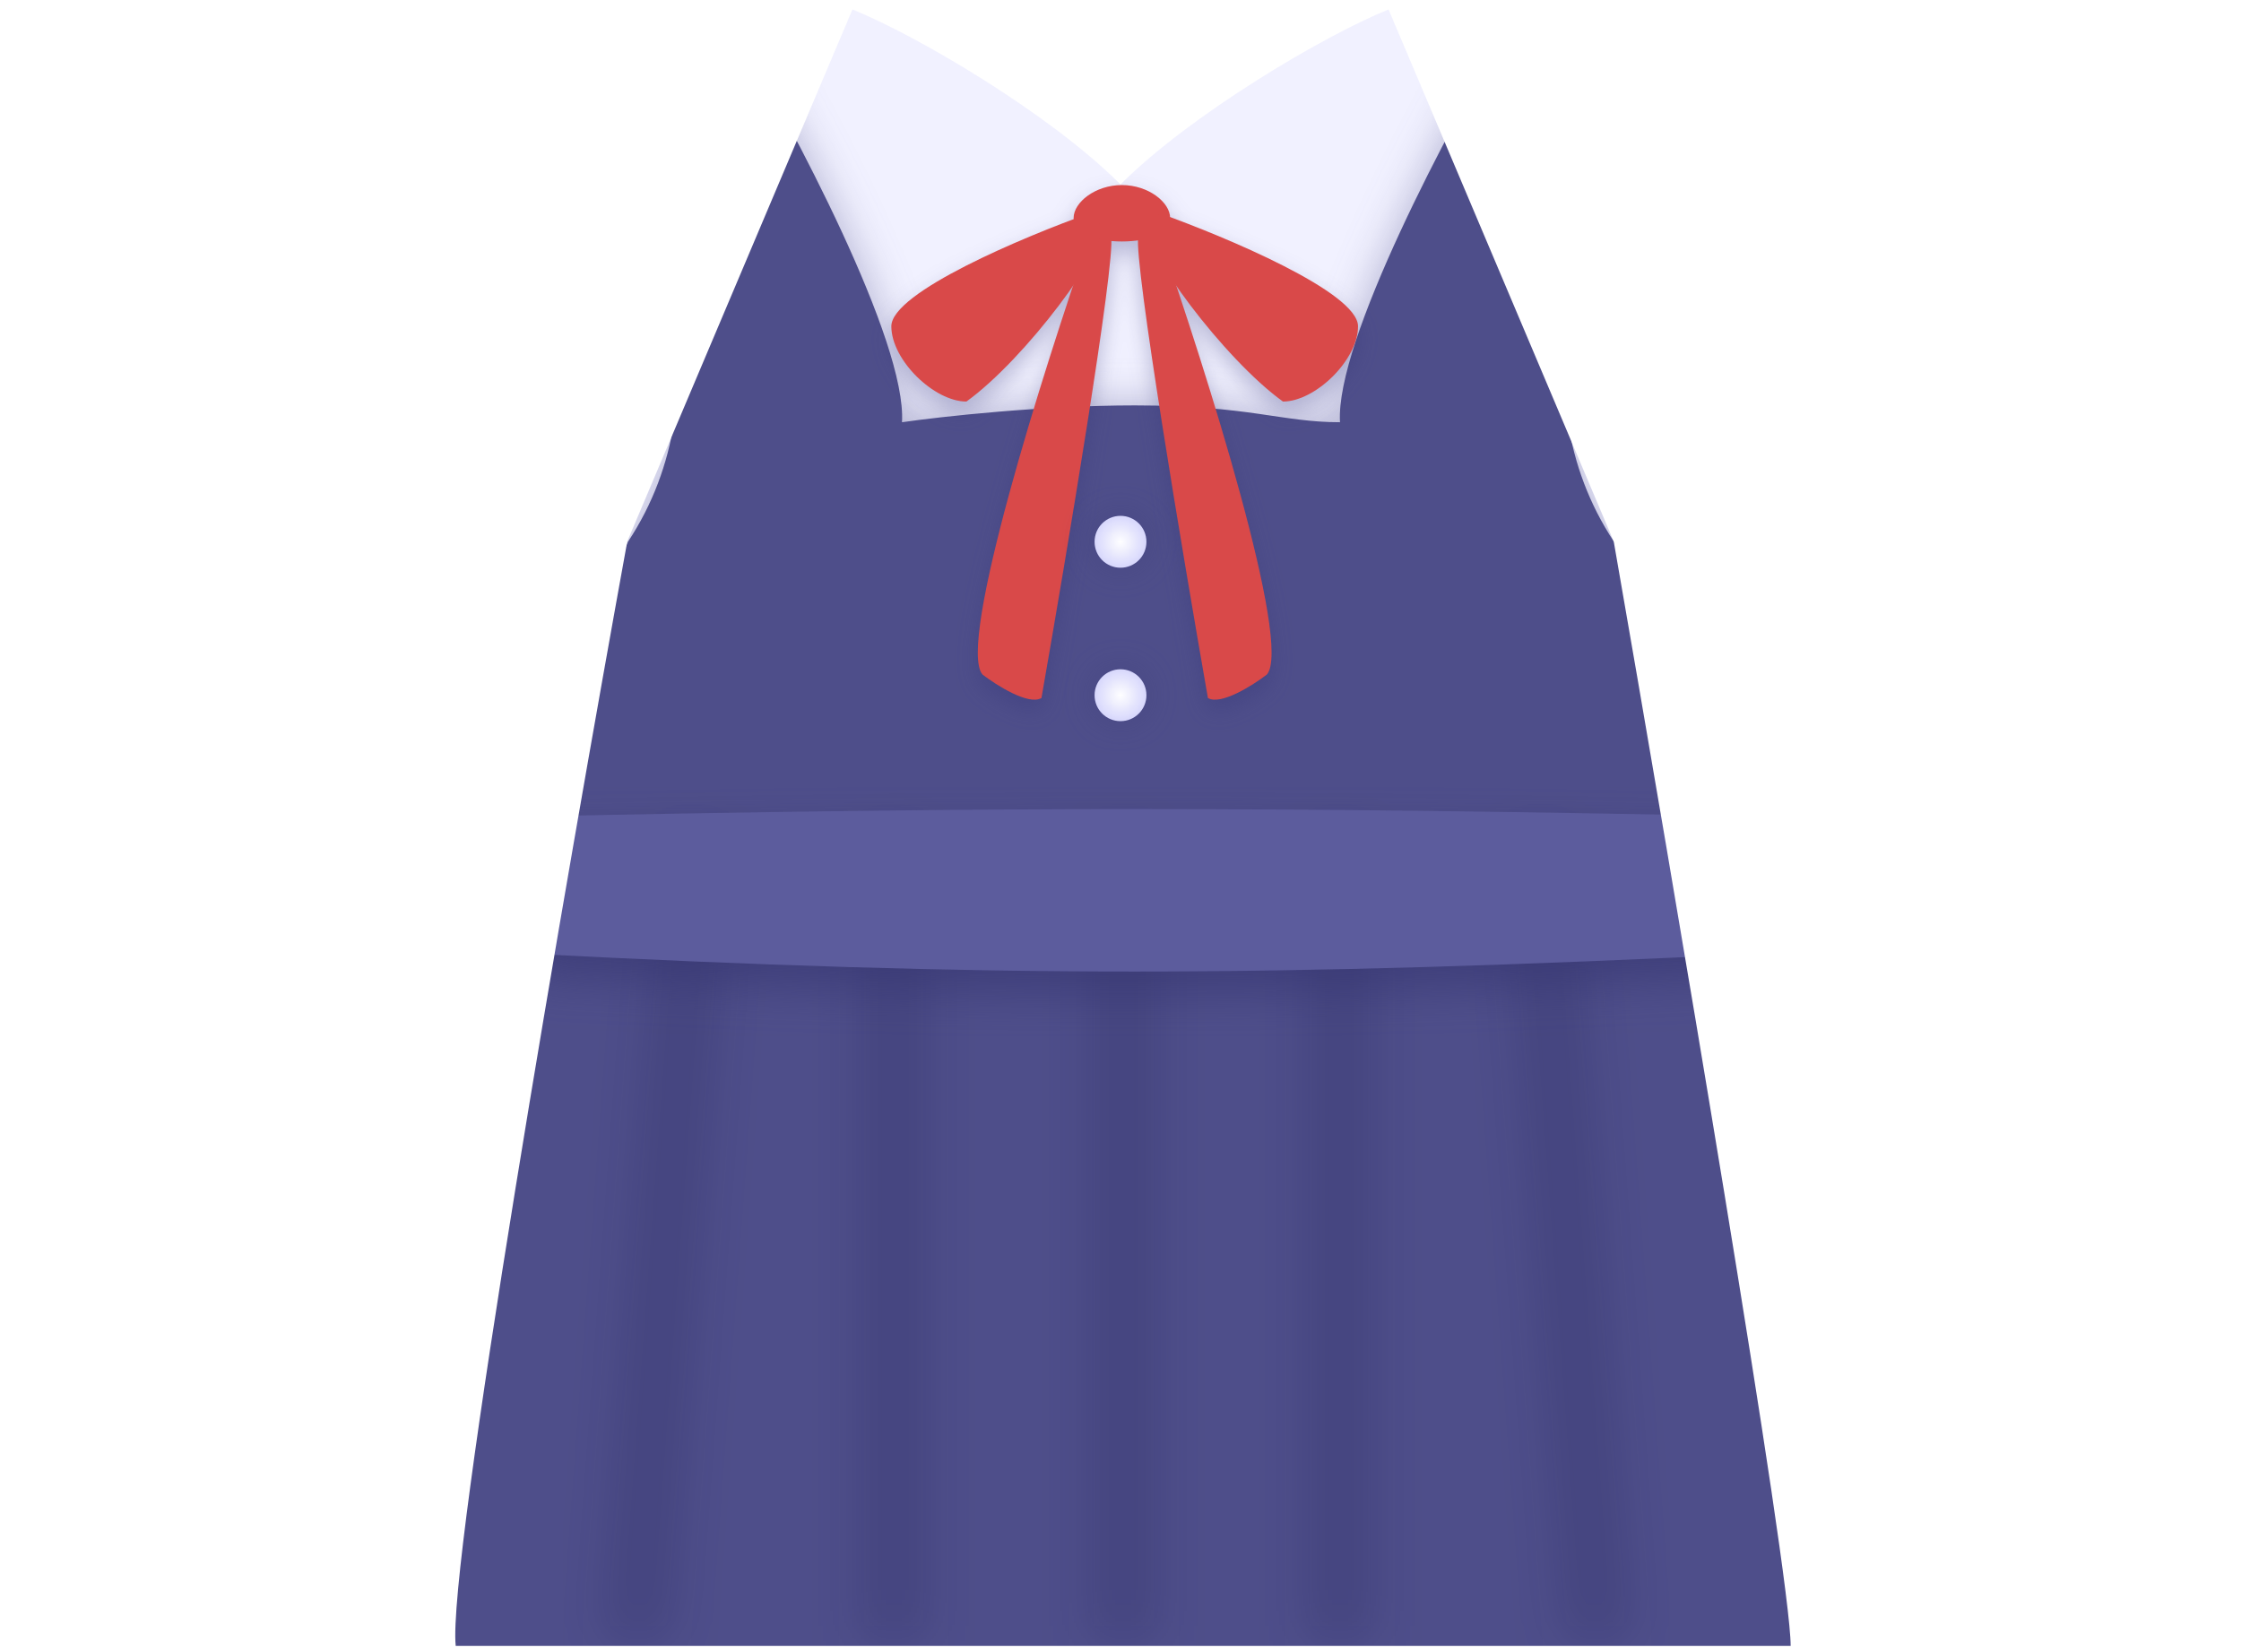
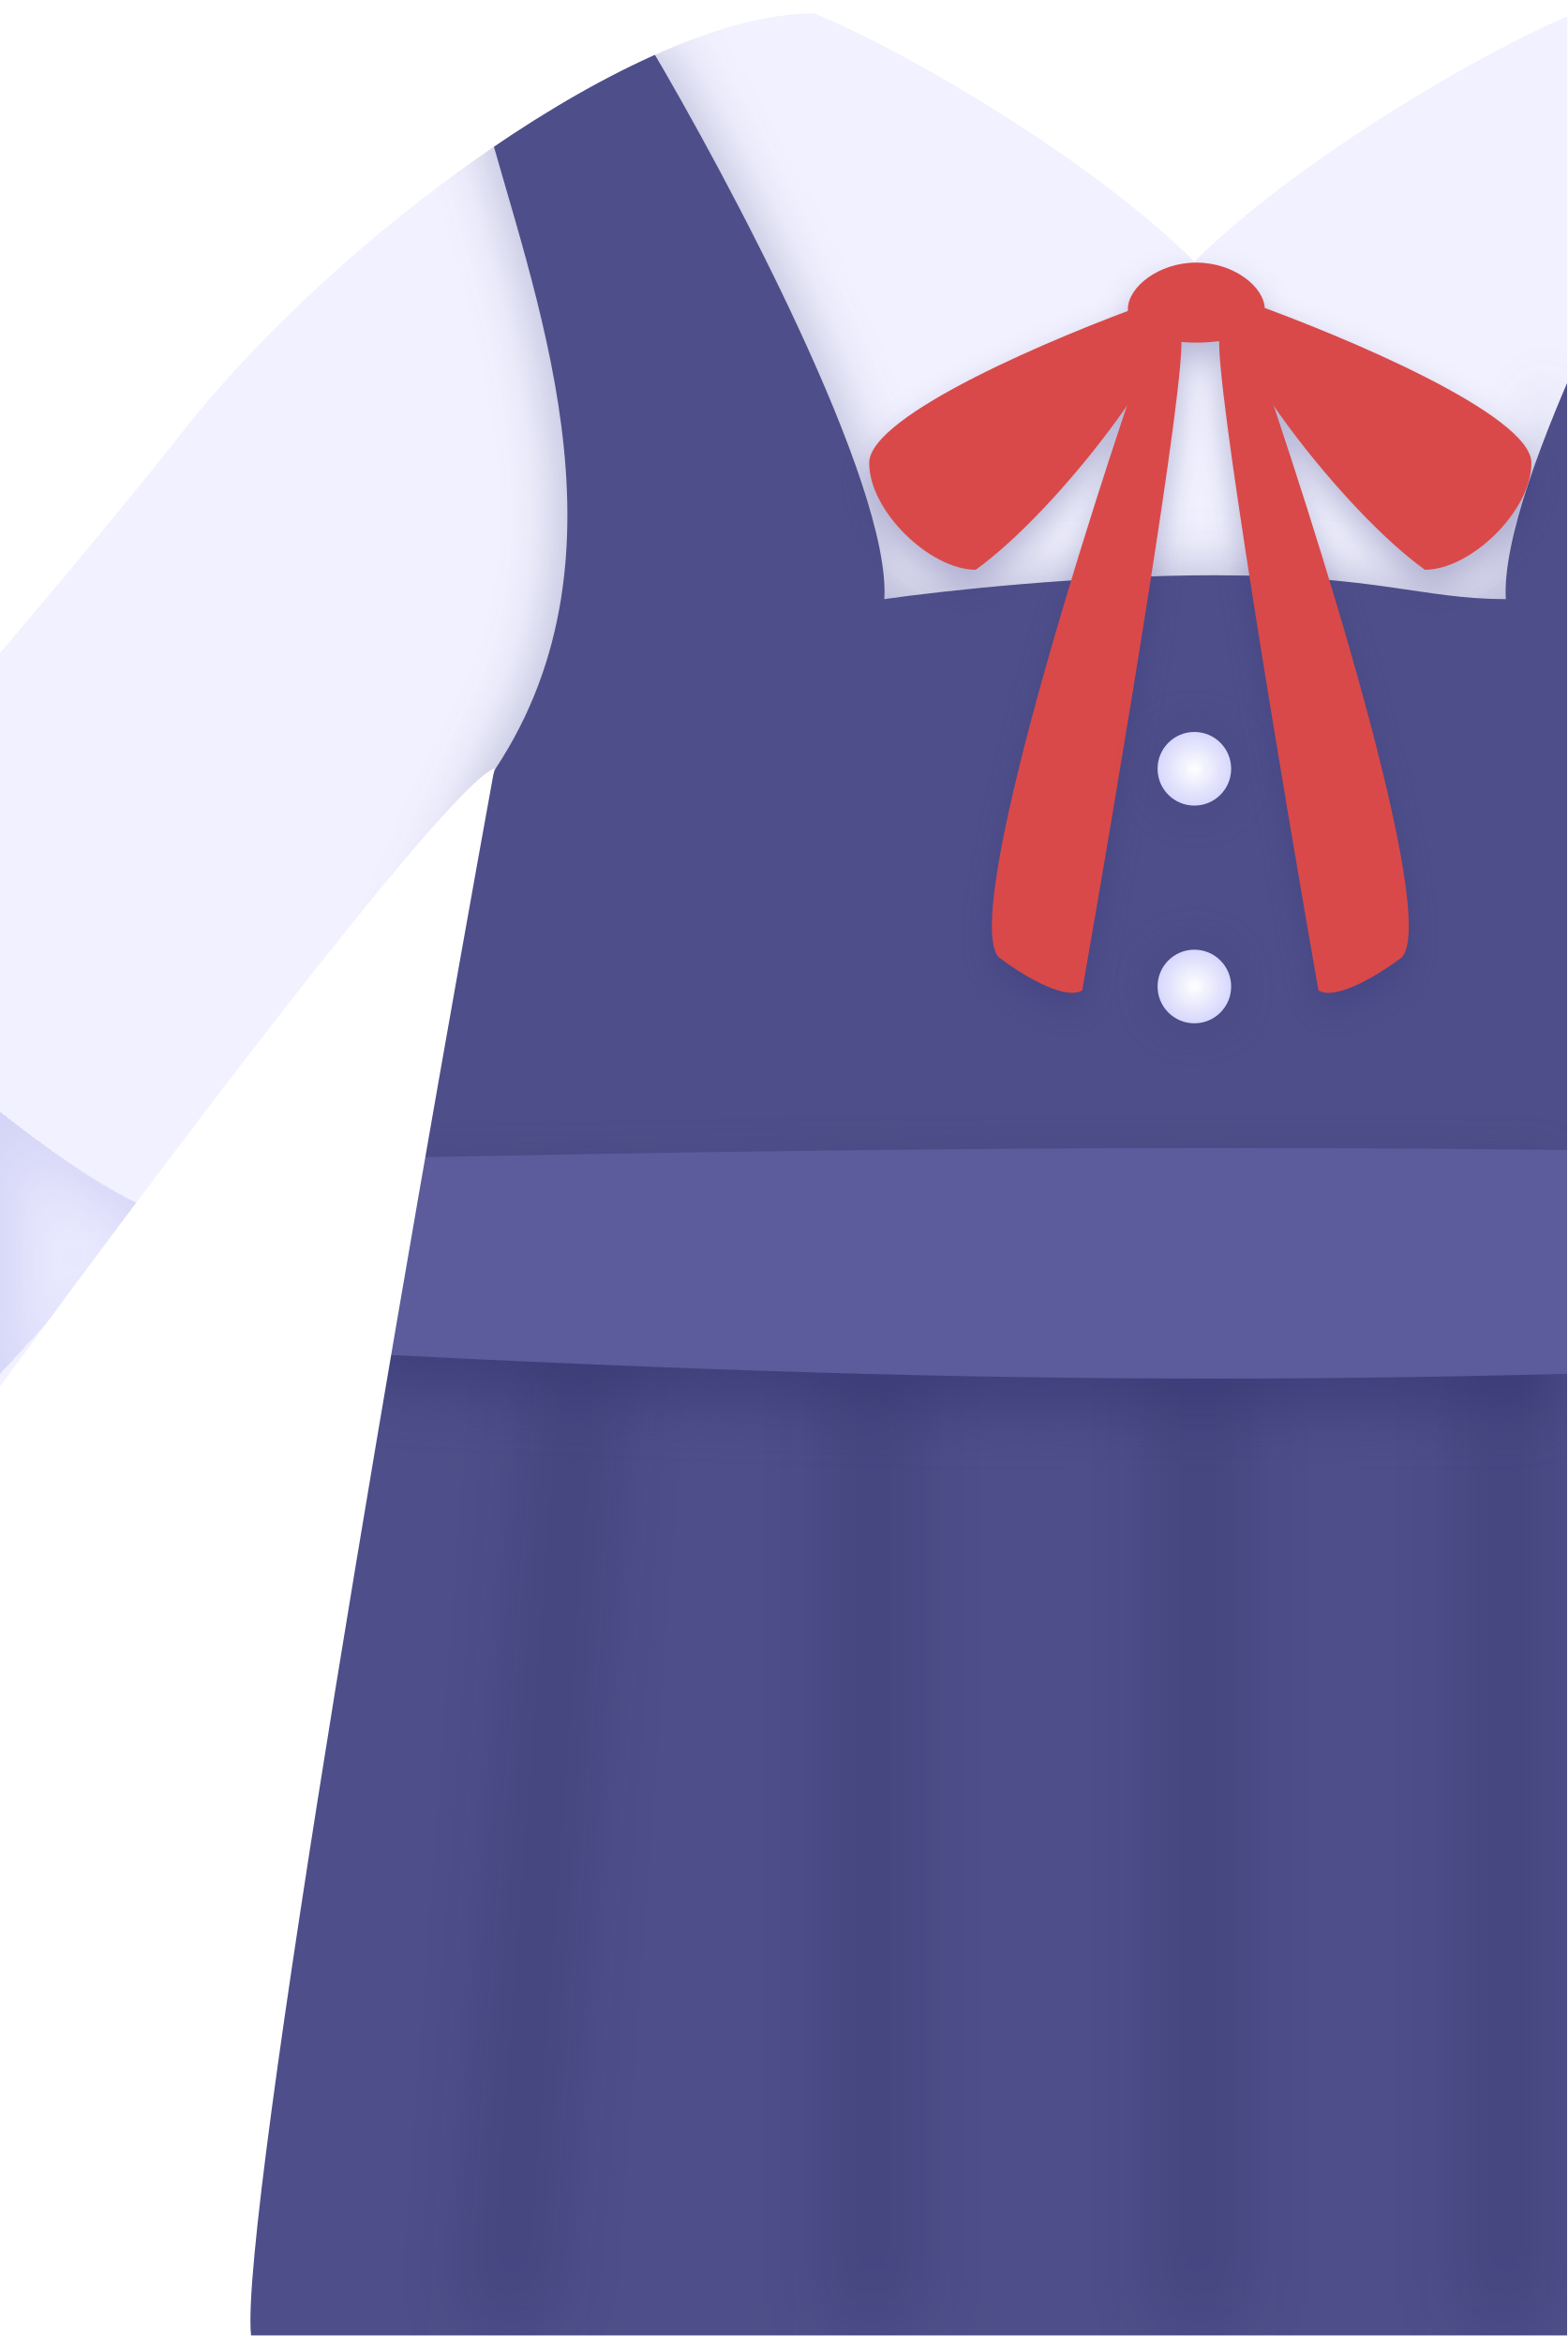
- <svg xmlns="http://www.w3.org/2000/svg" viewBox="460.0 1314.0 209.0 154.0" width="100%" height="100%">
+ <svg xmlns="http://www.w3.org/2000/svg" viewBox="486.0 1314.0 103 154.0" width="100%" height="100%">
  <defs>
    <filter id="filter146_d_495_57" x="492.38" y="1312.74" width="145.424" height="163.52" filterUnits="userSpaceOnUse" color-interpolation-filters="sRGB">
      <feFlood flood-opacity="0" result="BackgroundImageFix" />
      <feColorMatrix in="SourceAlpha" type="matrix" values="0 0 0 0 0 0 0 0 0 0 0 0 0 0 0 0 0 0 127 0" result="hardAlpha" />
      <feOffset />
      <feGaussianBlur stdDeviation="2" />
      <feColorMatrix type="matrix" values="0 0 0 0 0.306 0 0 0 0 0.306 0 0 0 0 0.541 0 0 0 0.4 0" />
      <feBlend mode="normal" in2="BackgroundImageFix" result="effect1_dropShadow_495_57" />
      <feBlend mode="normal" in="SourceGraphic" in2="effect1_dropShadow_495_57" result="shape" />
    </filter>
    <filter id="filter147_f_495_57" x="512.574" y="1387.73" width="103.144" height="88.664" filterUnits="userSpaceOnUse" color-interpolation-filters="sRGB">
      <feFlood flood-opacity="0" result="BackgroundImageFix" />
      <feBlend mode="normal" in="SourceGraphic" in2="BackgroundImageFix" result="shape" />
      <feGaussianBlur stdDeviation="3" result="effect1_foregroundBlur_495_57" />
    </filter>
    <filter id="filter148_d_495_57" x="505.026" y="1387.46" width="123.276" height="23.151" filterUnits="userSpaceOnUse" color-interpolation-filters="sRGB">
      <feFlood flood-opacity="0" result="BackgroundImageFix" />
      <feColorMatrix in="SourceAlpha" type="matrix" values="0 0 0 0 0 0 0 0 0 0 0 0 0 0 0 0 0 0 127 0" result="hardAlpha" />
      <feOffset dy="2" />
      <feGaussianBlur stdDeviation="2" />
      <feColorMatrix type="matrix" values="0 0 0 0 0.206 0 0 0 0 0.206 0 0 0 0 0.442 0 0 0 0.6 0" />
      <feBlend mode="normal" in2="BackgroundImageFix" result="effect1_dropShadow_495_57" />
      <feBlend mode="normal" in="SourceGraphic" in2="effect1_dropShadow_495_57" result="shape" />
    </filter>
    <filter id="filter149_d_495_57" x="541.128" y="1330.26" width="47.523" height="51.997" filterUnits="userSpaceOnUse" color-interpolation-filters="sRGB">
      <feFlood flood-opacity="0" result="BackgroundImageFix" />
      <feColorMatrix in="SourceAlpha" type="matrix" values="0 0 0 0 0 0 0 0 0 0 0 0 0 0 0 0 0 0 127 0" result="hardAlpha" />
      <feOffset dy="1" />
      <feGaussianBlur stdDeviation="1" />
      <feColorMatrix type="matrix" values="0 0 0 0 0.198 0 0 0 0 0.198 0 0 0 0 0.467 0 0 0 0.3 0" />
      <feBlend mode="normal" in2="BackgroundImageFix" result="effect1_dropShadow_495_57" />
      <feBlend mode="normal" in="SourceGraphic" in2="effect1_dropShadow_495_57" result="shape" />
    </filter>
    <filter id="filter150_i_495_57" x="451.553" y="1370.76" width="45.364" height="42.86" filterUnits="userSpaceOnUse" color-interpolation-filters="sRGB">
      <feFlood flood-opacity="0" result="BackgroundImageFix" />
      <feBlend mode="normal" in="SourceGraphic" in2="BackgroundImageFix" result="shape" />
      <feColorMatrix in="SourceAlpha" type="matrix" values="0 0 0 0 0 0 0 0 0 0 0 0 0 0 0 0 0 0 127 0" result="hardAlpha" />
      <feOffset dx="1" dy="2" />
      <feGaussianBlur stdDeviation="2" />
      <feComposite in2="hardAlpha" operator="arithmetic" k2="-1" k3="1" />
      <feColorMatrix type="matrix" values="0 0 0 0 0.65 0 0 0 0 0.65 0 0 0 0 0.892 0 0 0 0.3 0" />
      <feBlend mode="normal" in2="shape" result="effect1_innerShadow_495_57" />
    </filter>
    <filter id="filter151_i_495_57" x="632.377" y="1370.76" width="45.364" height="42.86" filterUnits="userSpaceOnUse" color-interpolation-filters="sRGB">
      <feFlood flood-opacity="0" result="BackgroundImageFix" />
      <feBlend mode="normal" in="SourceGraphic" in2="BackgroundImageFix" result="shape" />
      <feColorMatrix in="SourceAlpha" type="matrix" values="0 0 0 0 0 0 0 0 0 0 0 0 0 0 0 0 0 0 127 0" result="hardAlpha" />
      <feOffset dx="1" dy="2" />
      <feGaussianBlur stdDeviation="2" />
      <feComposite in2="hardAlpha" operator="arithmetic" k2="-1" k3="1" />
      <feColorMatrix type="matrix" values="0 0 0 0 0.65 0 0 0 0 0.65 0 0 0 0 0.892 0 0 0 0.3 0" />
      <feBlend mode="normal" in2="shape" result="effect1_innerShadow_495_57" />
    </filter>
    <filter id="filter152_d_495_57" x="559.081" y="1359.11" width="10.838" height="10.838" filterUnits="userSpaceOnUse" color-interpolation-filters="sRGB">
      <feFlood flood-opacity="0" result="BackgroundImageFix" />
      <feColorMatrix in="SourceAlpha" type="matrix" values="0 0 0 0 0 0 0 0 0 0 0 0 0 0 0 0 0 0 127 0" result="hardAlpha" />
      <feOffset />
      <feGaussianBlur stdDeviation="1.5" />
      <feColorMatrix type="matrix" values="0 0 0 0 0.239 0 0 0 0 0.239 0 0 0 0 0.467 0 0 0 0.4 0" />
      <feBlend mode="normal" in2="BackgroundImageFix" result="effect1_dropShadow_495_57" />
      <feBlend mode="normal" in="SourceGraphic" in2="effect1_dropShadow_495_57" result="shape" />
    </filter>
    <radialGradient id="paint10_radial_495_57" cx="0" cy="0" r="1" gradientUnits="userSpaceOnUse" gradientTransform="translate(564.5 1364.53) rotate(90) scale(2.41913 2.41911)">
      <stop stop-color="white" />
      <stop offset="1" stop-color="#DBDBFF" stop-opacity="0.97" />
    </radialGradient>
    <filter id="filter153_d_495_57" x="559.081" y="1373.42" width="10.838" height="10.838" filterUnits="userSpaceOnUse" color-interpolation-filters="sRGB">
      <feFlood flood-opacity="0" result="BackgroundImageFix" />
      <feColorMatrix in="SourceAlpha" type="matrix" values="0 0 0 0 0 0 0 0 0 0 0 0 0 0 0 0 0 0 127 0" result="hardAlpha" />
      <feOffset />
      <feGaussianBlur stdDeviation="1.5" />
      <feColorMatrix type="matrix" values="0 0 0 0 0.239 0 0 0 0 0.239 0 0 0 0 0.467 0 0 0 0.4 0" />
      <feBlend mode="normal" in2="BackgroundImageFix" result="effect1_dropShadow_495_57" />
      <feBlend mode="normal" in="SourceGraphic" in2="effect1_dropShadow_495_57" result="shape" />
    </filter>
    <radialGradient id="paint11_radial_495_57" cx="0" cy="0" r="1" gradientUnits="userSpaceOnUse" gradientTransform="translate(564.5 1378.84) rotate(90) scale(2.41913 2.41911)">
      <stop stop-color="white" />
      <stop offset="1" stop-color="#DBDBFF" stop-opacity="0.97" />
    </radialGradient>
+     <clipPath id="clip_top_sweater_09_torso">
+       <rect x="486.0" y="1314.0" width="103" height="154.0" />
+     </clipPath>
  </defs>
-   <mask id="mask18_495_57" style="mask-type:alpha" maskUnits="userSpaceOnUse" x="460" y="1314" width="209" height="154">
-     <path d="M539.5 1314.88C545.667 1317.38 557.961 1324.66 564.5 1331.2C570.947 1324.75 583.333 1317.38 589.5 1314.88L610.5 1364.5C616 1396 627 1460.7 627 1467.5H502.5C501.7 1459.9 512.833 1395.67 518.5 1364.5L539.5 1314.88Z" fill="black" />
-   </mask>
-   <g mask="url(#mask18_495_57)">
-     <path d="M670 1304H457V1467H670V1304Z" fill="#F1F1FF" />
-     <g filter="url(#filter146_d_495_57)">
-       <path d="M518.565 1364.53C527.977 1350.29 520.957 1333.16 517.813 1321.28L528.539 1316.74C533.92 1325.81 544.571 1345.85 544.122 1353.38C547.779 1352.85 557.24 1351.81 565.822 1351.81C576.55 1351.81 579.495 1353.38 584.971 1353.38C584.522 1345.85 595.173 1325.81 600.554 1316.74L611.28 1321.28C608.136 1333.16 601.116 1350.29 610.528 1364.53L628.445 1406.38L633.803 1472.26H496.38L500.162 1406.38L518.565 1364.53Z" fill="#4E4E8A" />
-     </g>
-     <g filter="url(#filter147_f_495_57)">
-       <path d="M524.747 1393.77L519.073 1470.36M543.343 1393.77V1470.36M603.545 1393.77L609.219 1470.36M584.948 1393.77V1470.36M564.777 1393.77V1470.36" stroke="#101042" />
-     </g>
-     <g filter="url(#filter148_d_495_57)">
-       <path d="M509.026 1390.16C553.789 1389.22 578.993 1389.23 624.302 1390.16V1402.93C578.161 1405.16 552.923 1405.18 509.026 1402.93V1390.16Z" fill="#5C5C9D" />
-     </g>
-     <g filter="url(#filter149_d_495_57)">
-       <path d="M569.128 1334.33C569.128 1335.78 567.113 1336.52 564.628 1336.52C562.143 1336.52 560.128 1335.78 560.128 1334.33C560.128 1332.88 562.143 1331.26 564.628 1331.26C567.113 1331.26 569.128 1332.88 569.128 1334.33Z" fill="#D94949" />
-       <path d="M551.629 1376.91C549.229 1374.1 557.296 1348.52 561.629 1336.09C562.129 1335.06 563.229 1333.63 563.629 1336.09C564.029 1338.54 559.462 1365.79 557.129 1379.1C555.928 1379.81 552.962 1377.93 551.629 1376.91Z" fill="#D94949" />
-       <path d="M543.128 1344.43C543.128 1341.27 555.461 1336.09 561.628 1333.89L562.628 1335.21C563.428 1336.96 555.628 1347.5 550.128 1351.45C547.128 1351.45 543.128 1347.59 543.128 1344.43Z" fill="#D94949" />
-       <path d="M578.153 1376.91C580.553 1374.1 572.486 1348.52 568.153 1336.09C567.653 1335.06 566.553 1333.63 566.153 1336.09C565.753 1338.54 570.319 1365.79 572.653 1379.1C573.853 1379.81 576.819 1377.93 578.153 1376.91Z" fill="#D94949" />
-       <path d="M586.652 1344.43C586.652 1341.27 574.319 1336.09 568.152 1333.89L567.152 1335.21C566.352 1336.96 574.152 1347.5 579.652 1351.45C582.652 1351.45 586.652 1347.59 586.652 1344.43Z" fill="#D94949" />
-     </g>
-     <g filter="url(#filter150_i_495_57)">
-       <path d="M495.917 1393.51C488.392 1390.47 474.156 1377.08 467.979 1370.76L451.553 1386.21L460.398 1401.23L479.21 1411.62L495.917 1393.51Z" fill="#E9E9FF" />
-     </g>
-     <g filter="url(#filter151_i_495_57)">
-       <path d="M632.377 1393.51C639.902 1390.47 654.138 1377.08 660.315 1370.76L676.741 1386.21L667.896 1401.23L649.084 1411.62L632.377 1393.51Z" fill="#E9E9FF" />
-     </g>
-     <g filter="url(#filter152_d_495_57)">
-       <path d="M564.5 1366.95C565.836 1366.95 566.919 1365.87 566.919 1364.53C566.919 1363.19 565.836 1362.11 564.5 1362.11C563.164 1362.11 562.081 1363.19 562.081 1364.53C562.081 1365.87 563.164 1366.95 564.5 1366.95Z" fill="url(#paint10_radial_495_57)" />
-     </g>
-     <g filter="url(#filter153_d_495_57)">
-       <path d="M564.5 1381.26C565.836 1381.26 566.919 1380.18 566.919 1378.84C566.919 1377.5 565.836 1376.42 564.5 1376.42C563.164 1376.42 562.081 1377.5 562.081 1378.84C562.081 1380.18 563.164 1381.26 564.5 1381.26Z" fill="url(#paint11_radial_495_57)" />
+   <g clip-path="url(#clip_top_sweater_09_torso)">
+     <mask id="mask18_495_57" style="mask-type:alpha" maskUnits="userSpaceOnUse" x="460" y="1314" width="209" height="154">
+       <path d="M498 1342.38C508.121 1329.5 528 1314.88 539.5 1314.88C545.667 1317.38 557.961 1324.66 564.5 1331.2C570.947 1324.75 583.333 1317.38 589.5 1314.88C601 1314.88 621.665 1330.5 631 1342.38C642 1356.38 666.5 1384 668.5 1386C667.5 1388.17 664.6 1393.2 661 1396C657.4 1398.8 646.5 1406.5 644 1406.5C634.167 1393 613.7 1365.7 610.5 1364.5C616 1396 627 1460.7 627 1467.5H502.5C501.7 1459.9 512.833 1395.67 518.5 1364.5C515.3 1365.7 494.833 1393 485 1406.5C482.5 1406.5 471.6 1398.8 468 1396C464.4 1393.2 461.5 1388.17 460.5 1386C462.5 1384 487 1356.38 498 1342.38Z" fill="black" />
+     </mask>
+     <g mask="url(#mask18_495_57)">
+       <path d="M670 1304H457V1467H670V1304Z" fill="#F1F1FF" />
+       <g filter="url(#filter146_d_495_57)">
+         <path d="M518.565 1364.53C527.977 1350.29 520.957 1333.16 517.813 1321.28L528.539 1316.74C533.92 1325.81 544.571 1345.85 544.122 1353.38C547.779 1352.85 557.24 1351.81 565.822 1351.81C576.55 1351.81 579.495 1353.38 584.971 1353.38C584.522 1345.85 595.173 1325.81 600.554 1316.74L611.28 1321.28C608.136 1333.16 601.116 1350.29 610.528 1364.53L628.445 1406.38L633.803 1472.26H496.38L500.162 1406.38L518.565 1364.53Z" fill="#4E4E8A" />
+       </g>
+       <g filter="url(#filter147_f_495_57)">
+         <path d="M524.747 1393.77L519.073 1470.36M543.343 1393.77V1470.36M603.545 1393.77L609.219 1470.36M584.948 1393.77V1470.36M564.777 1393.77V1470.36" stroke="#101042" />
+       </g>
+       <g filter="url(#filter148_d_495_57)">
+         <path d="M509.026 1390.16C553.789 1389.22 578.993 1389.23 624.302 1390.16V1402.93C578.161 1405.16 552.923 1405.18 509.026 1402.93V1390.16Z" fill="#5C5C9D" />
+       </g>
+       <g filter="url(#filter149_d_495_57)">
+         <path d="M569.128 1334.33C569.128 1335.78 567.113 1336.52 564.628 1336.52C562.143 1336.52 560.128 1335.78 560.128 1334.33C560.128 1332.88 562.143 1331.26 564.628 1331.26C567.113 1331.26 569.128 1332.88 569.128 1334.33Z" fill="#D94949" />
+         <path d="M551.629 1376.91C549.229 1374.1 557.296 1348.52 561.629 1336.09C562.129 1335.06 563.229 1333.63 563.629 1336.09C564.029 1338.54 559.462 1365.79 557.129 1379.1C555.928 1379.81 552.962 1377.93 551.629 1376.91Z" fill="#D94949" />
+         <path d="M543.128 1344.43C543.128 1341.27 555.461 1336.09 561.628 1333.89L562.628 1335.21C563.428 1336.96 555.628 1347.5 550.128 1351.45C547.128 1351.45 543.128 1347.59 543.128 1344.43Z" fill="#D94949" />
+         <path d="M578.153 1376.91C580.553 1374.1 572.486 1348.52 568.153 1336.09C567.653 1335.06 566.553 1333.63 566.153 1336.09C565.753 1338.54 570.319 1365.79 572.653 1379.1C573.853 1379.81 576.819 1377.93 578.153 1376.91Z" fill="#D94949" />
+         <path d="M586.652 1344.43C586.652 1341.27 574.319 1336.09 568.152 1333.89L567.152 1335.21C566.352 1336.96 574.152 1347.5 579.652 1351.45C582.652 1351.45 586.652 1347.59 586.652 1344.43Z" fill="#D94949" />
+       </g>
+       <g filter="url(#filter150_i_495_57)">
+         <path d="M495.917 1393.51C488.392 1390.47 474.156 1377.08 467.979 1370.76L451.553 1386.21L460.398 1401.23L479.21 1411.62L495.917 1393.51Z" fill="#E9E9FF" />
+       </g>
+       <g filter="url(#filter151_i_495_57)">
+         <path d="M632.377 1393.51C639.902 1390.47 654.138 1377.08 660.315 1370.76L676.741 1386.21L667.896 1401.23L649.084 1411.62L632.377 1393.51Z" fill="#E9E9FF" />
+       </g>
+       <g filter="url(#filter152_d_495_57)">
+         <path d="M564.5 1366.95C565.836 1366.95 566.919 1365.87 566.919 1364.53C566.919 1363.19 565.836 1362.11 564.5 1362.11C563.164 1362.11 562.081 1363.19 562.081 1364.53C562.081 1365.87 563.164 1366.95 564.5 1366.95Z" fill="url(#paint10_radial_495_57)" />
+       </g>
+       <g filter="url(#filter153_d_495_57)">
+         <path d="M564.5 1381.26C565.836 1381.26 566.919 1380.18 566.919 1378.84C566.919 1377.5 565.836 1376.42 564.5 1376.42C563.164 1376.42 562.081 1377.5 562.081 1378.84C562.081 1380.18 563.164 1381.26 564.5 1381.26Z" fill="url(#paint11_radial_495_57)" />
+       </g>
    </g>
  </g>
</svg>
